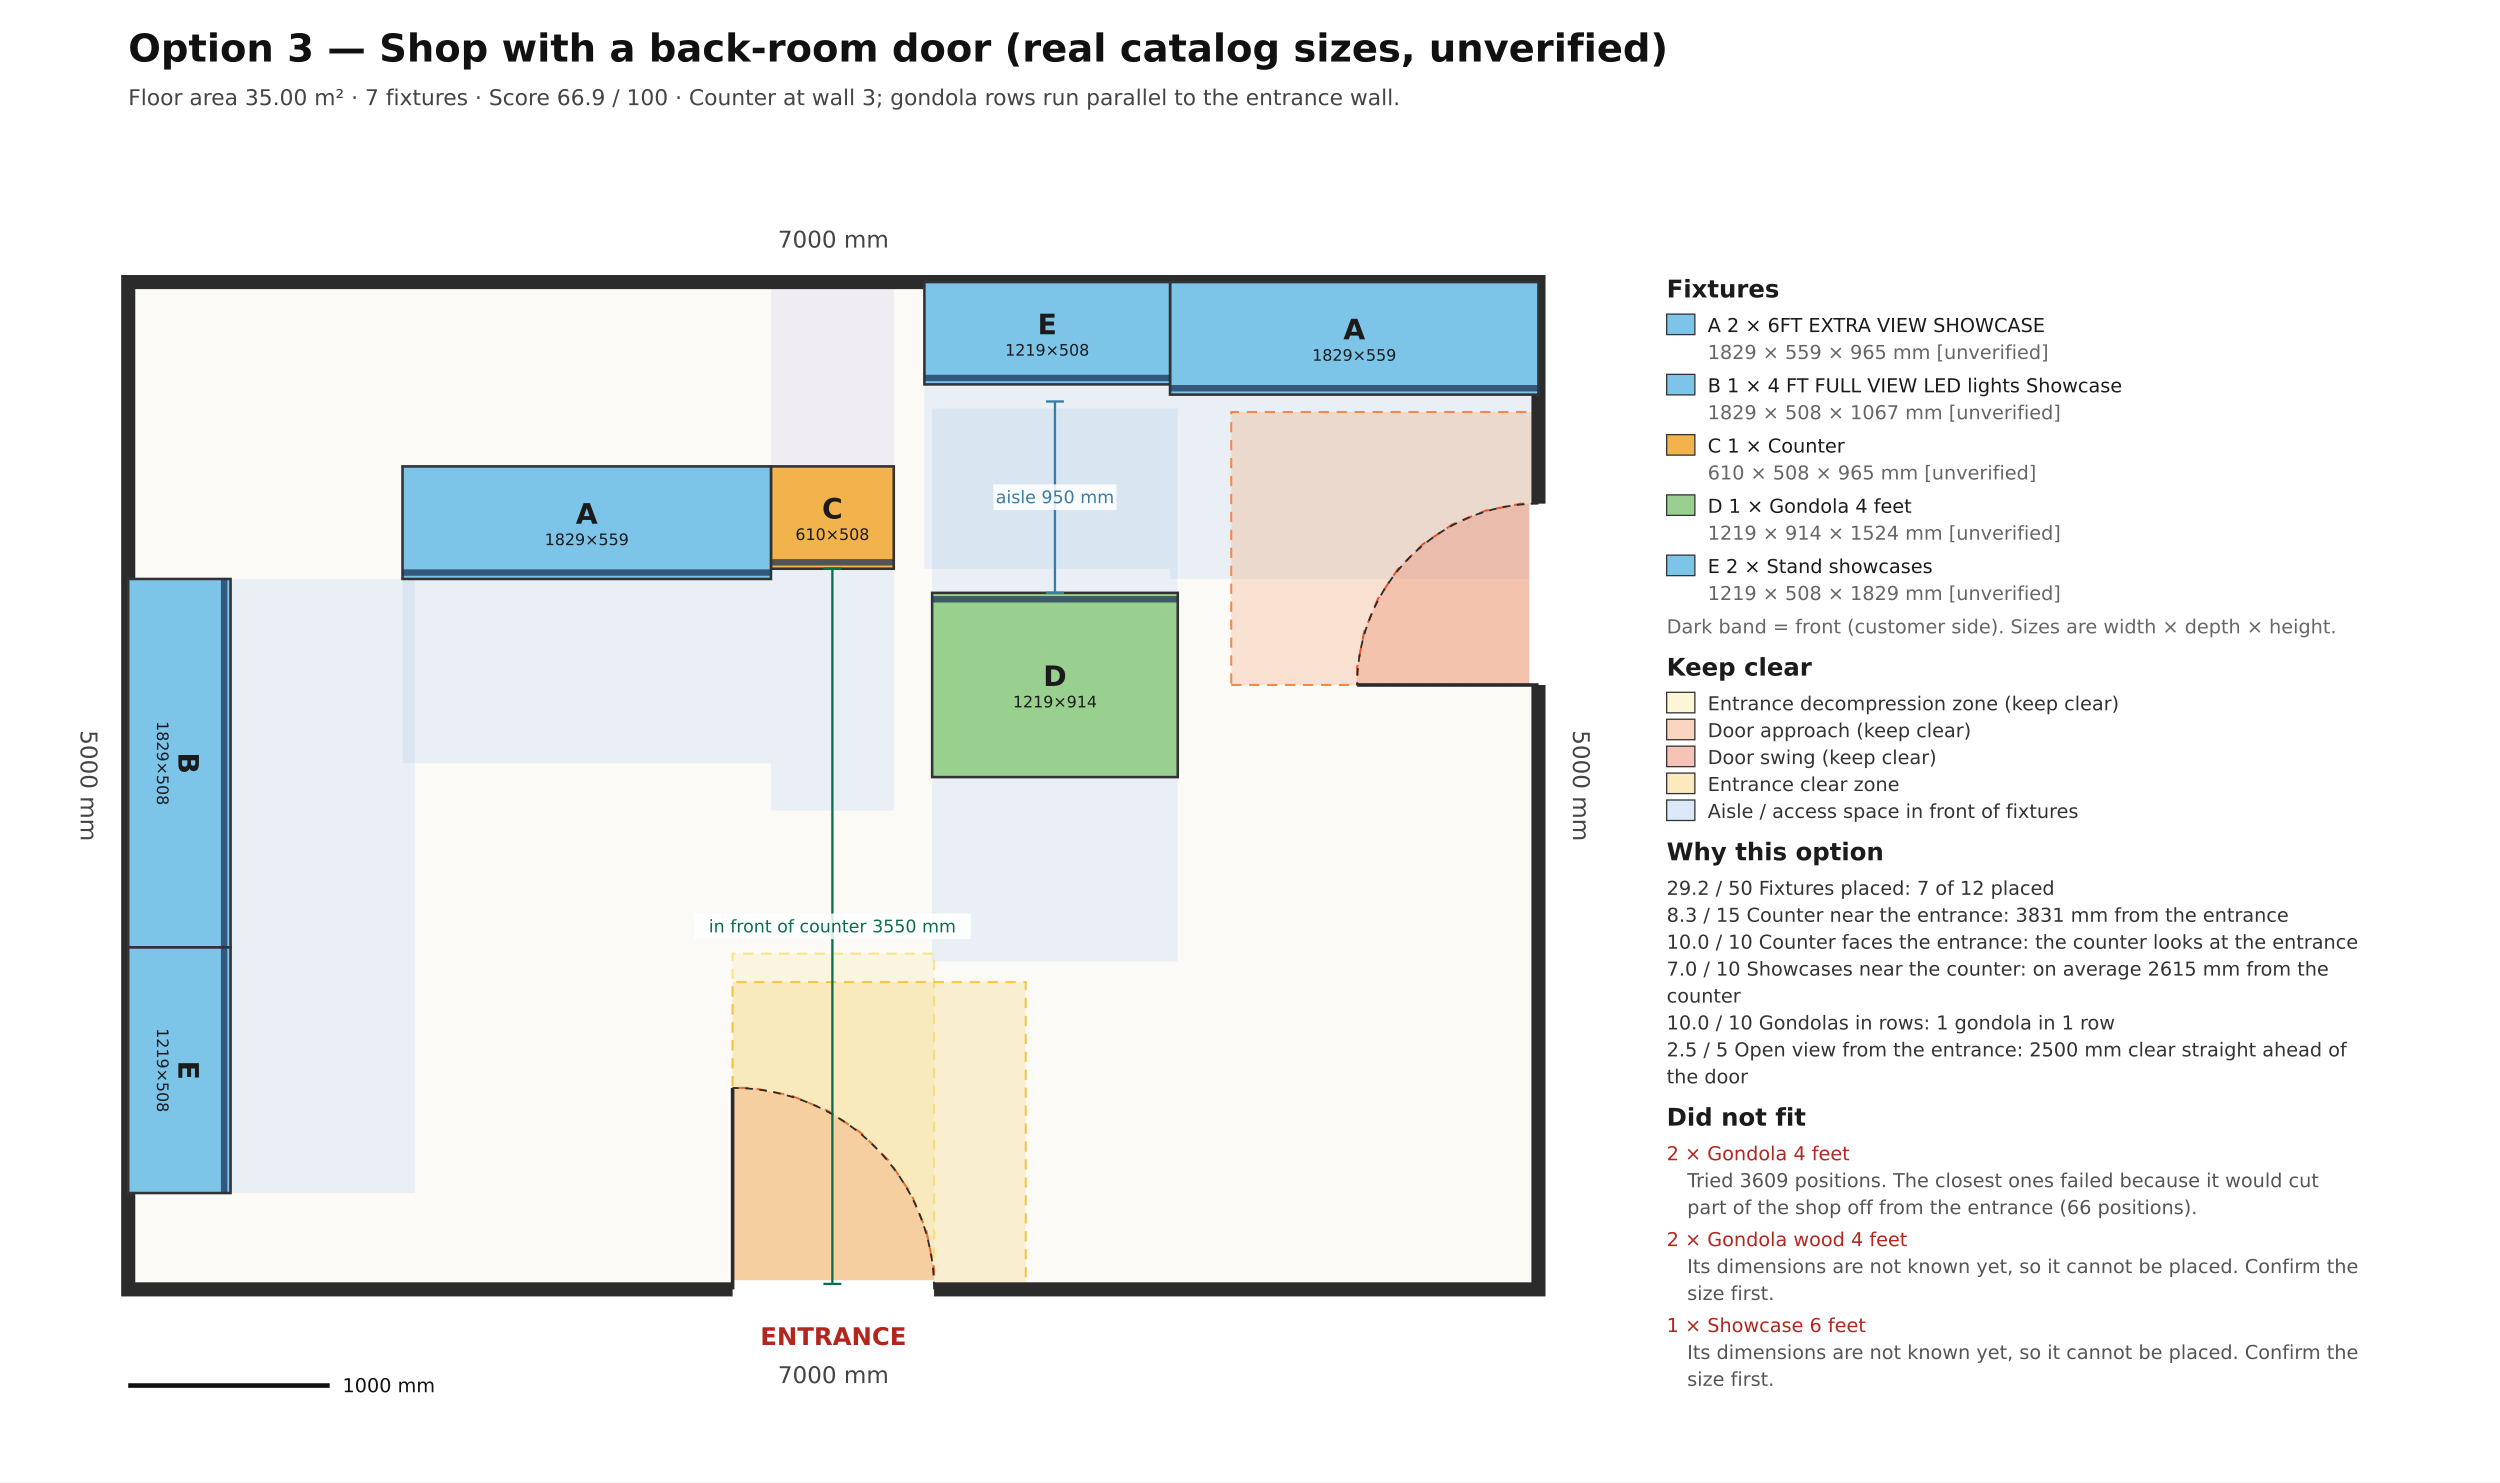
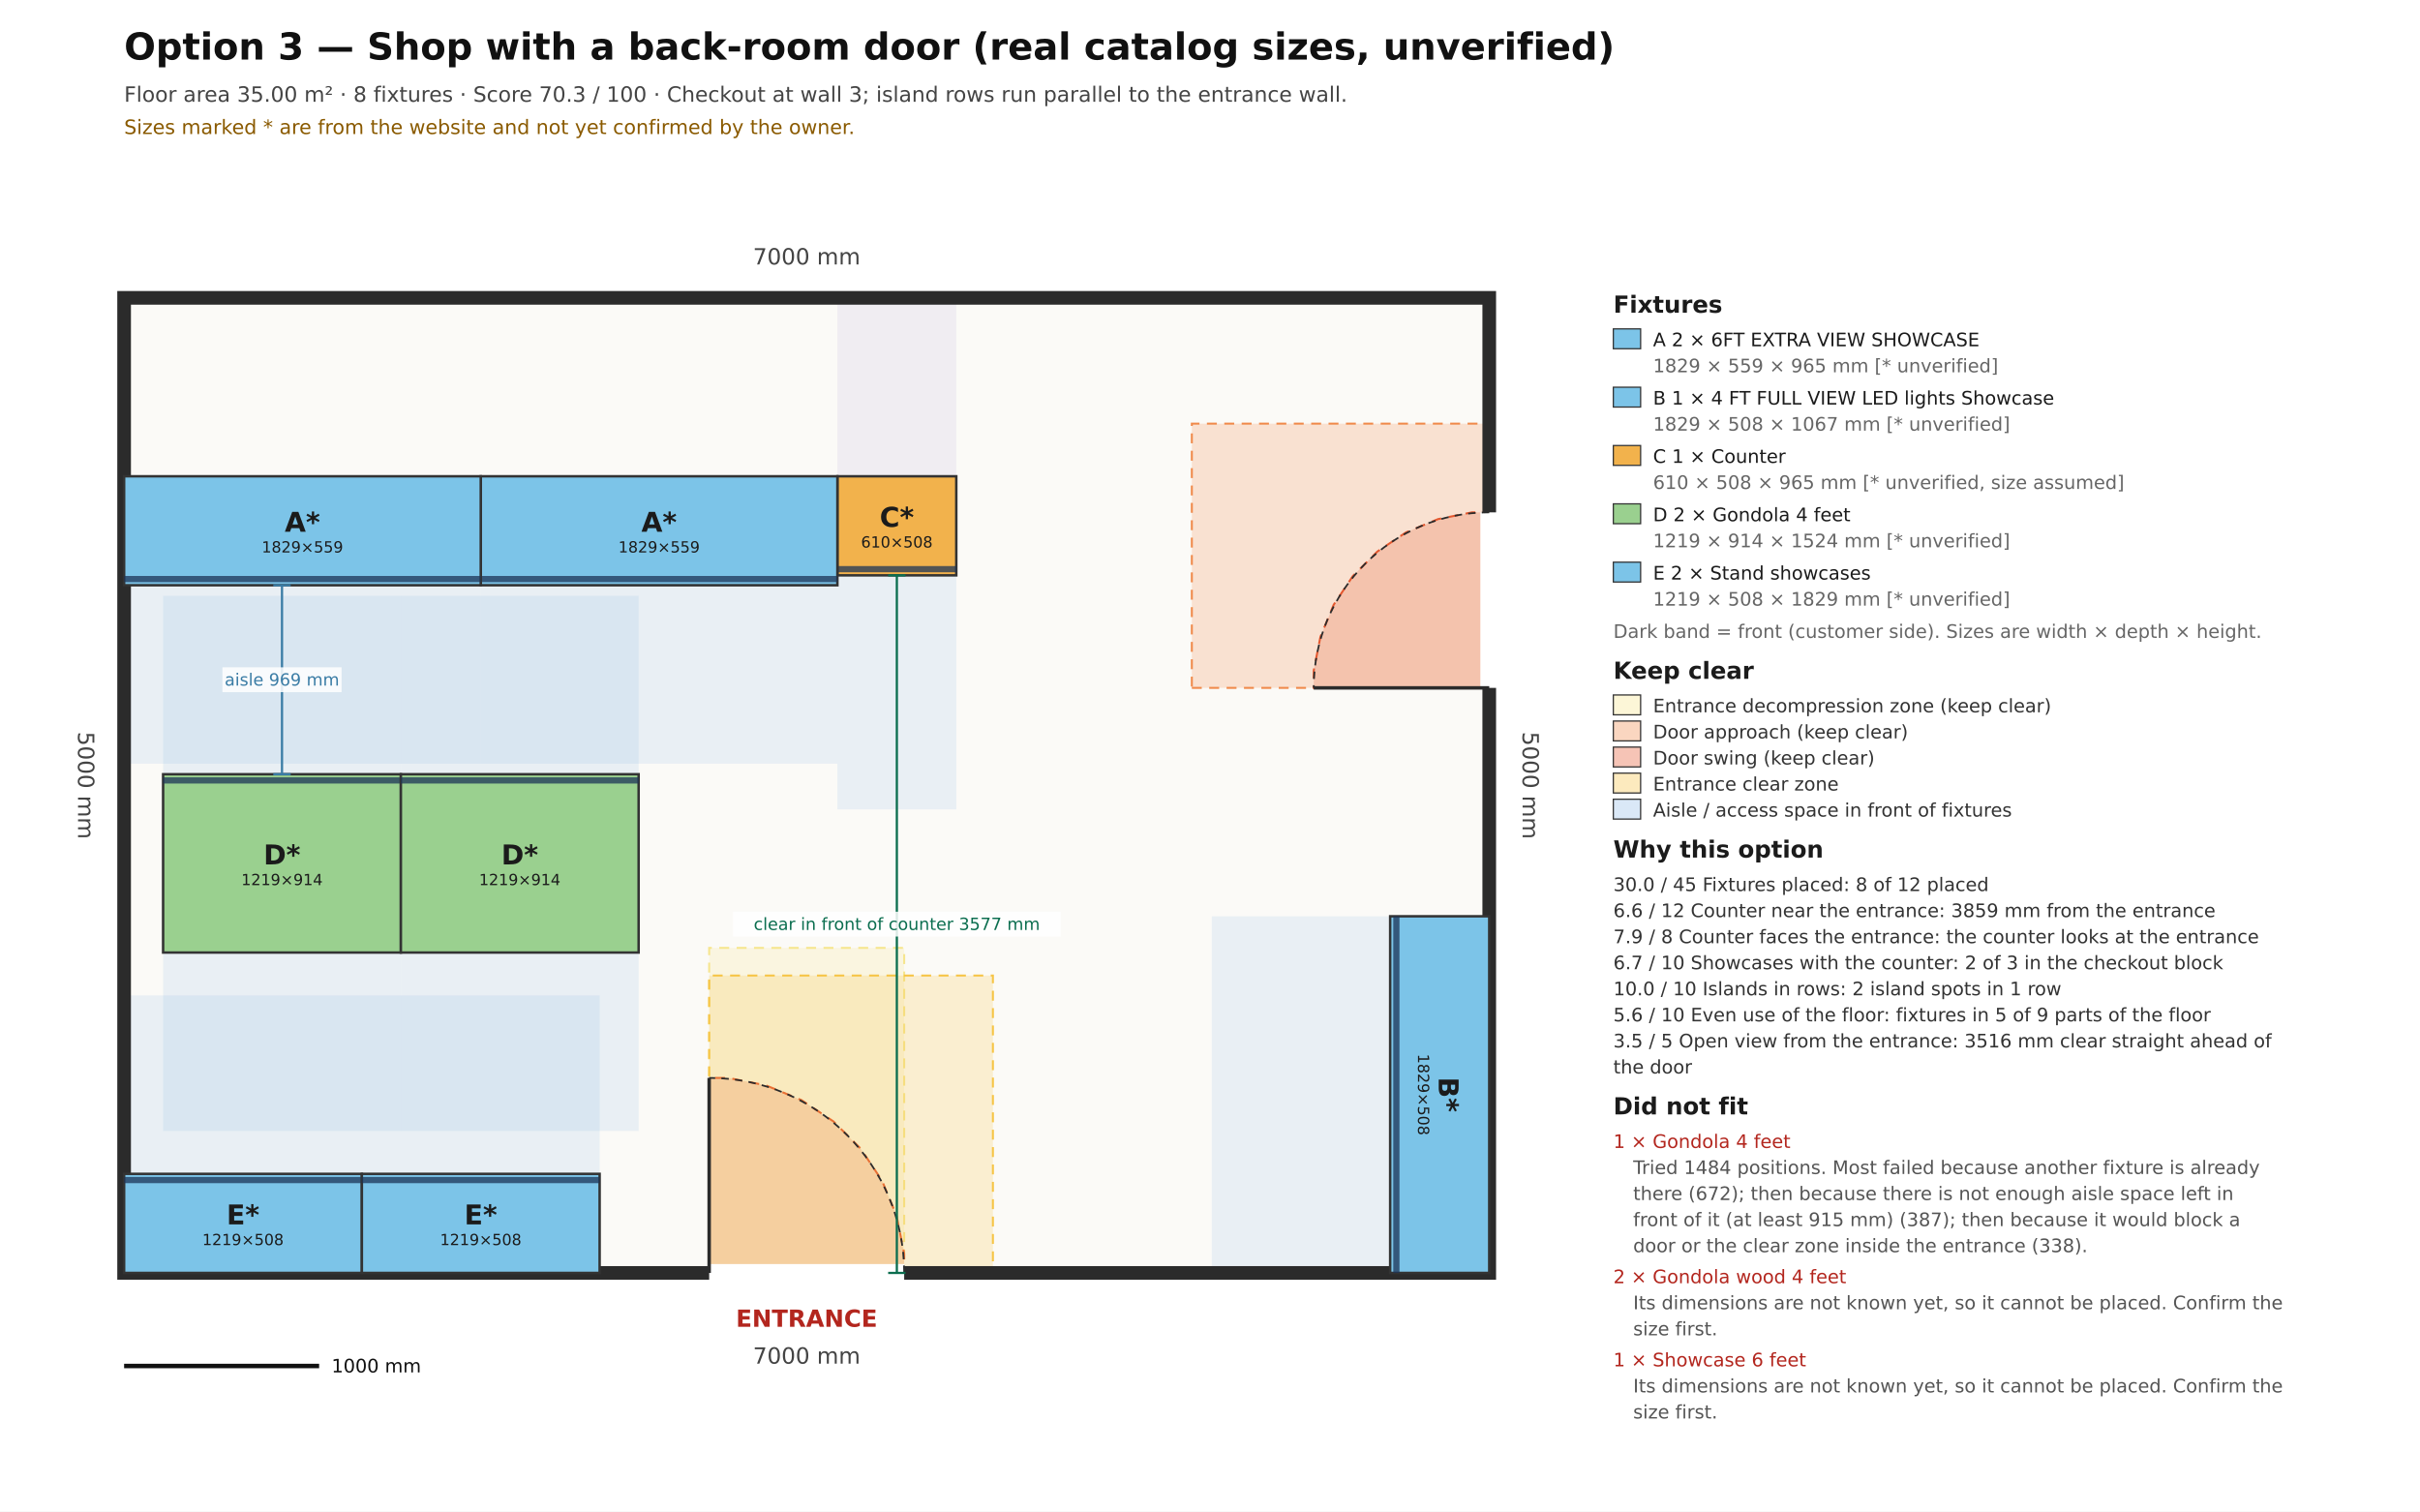
- <svg xmlns="http://www.w3.org/2000/svg" viewBox="0 0 12409.1 7356.4" width="12409.1mm" height="7356.4mm" font-family="DejaVu Sans, Arial, sans-serif">
-   <rect x="0" y="0" width="12409.1" height="7356.4" fill="#ffffff" />
+ <svg xmlns="http://www.w3.org/2000/svg" viewBox="0 0 12409.1 7750.9" width="12409.1mm" height="7750.9mm" font-family="DejaVu Sans, Arial, sans-serif">
+   <rect x="0" y="0" width="12409.1" height="7750.9" fill="#ffffff" />
  <text x="636.4" y="305.5" font-size="190.9" font-weight="bold" fill="#111111">Option 3 — Shop with a back-room door (real catalog sizes, unverified)</text>
-   <text x="636.4" y="521.8" font-size="108.2" fill="#444444">Floor area 35.00 m²  ·  7 fixtures  ·  Score 66.9 / 100  ·  Counter at wall 3; gondola rows run parallel to the entrance wall.</text>
-   <polygon data-role="room-outline" data-plan-points="0.000,0.000 7000.000,0.000 7000.000,5000.000 0.000,5000.000" points="636.364,6400.000 7636.364,6400.000 7636.364,1400.000 636.364,1400.000" fill="#fbfaf7" stroke="none" />
-   <polygon data-access-zone="f01" points="4436.4,2823.0 3826.8,2823.0 3826.8,4023.0 4436.4,4023.0" fill="#4a90d9" fill-opacity="0.10" stroke="none" />
-   <polygon data-access-zone="f01" points="4436.4,1400.0 3826.8,1400.0 3826.8,2315.0 4436.4,2315.0" fill="#8e7cc3" fill-opacity="0.10" stroke="none" />
-   <polygon data-access-zone="f02" points="3826.8,2873.8 1998.0,2873.8 1998.0,3788.8 3826.8,3788.8" fill="#4a90d9" fill-opacity="0.10" stroke="none" />
-   <polygon data-access-zone="f03" points="7636.4,1958.8 5807.6,1958.8 5807.6,2873.8 7636.4,2873.8" fill="#4a90d9" fill-opacity="0.10" stroke="none" />
-   <polygon data-access-zone="f04" points="1144.4,2873.8 1144.4,4702.6 2059.4,4702.6 2059.4,2873.8" fill="#4a90d9" fill-opacity="0.10" stroke="none" />
-   <polygon data-access-zone="f05" points="5807.6,1908.0 4588.4,1908.0 4588.4,2823.0 5807.6,2823.0" fill="#4a90d9" fill-opacity="0.10" stroke="none" />
-   <polygon data-access-zone="f06" points="1144.4,4702.6 1144.4,5921.8 2059.4,5921.8 2059.4,4702.6" fill="#4a90d9" fill-opacity="0.10" stroke="none" />
-   <polygon data-access-zone="f07" points="4626.8,2942.8 5846.0,2942.8 5846.0,2027.8 4626.8,2027.8" fill="#4a90d9" fill-opacity="0.10" stroke="none" />
-   <polygon data-access-zone="f07" points="4626.8,4772.2 5846.0,4772.2 5846.0,3857.2 4626.8,3857.2" fill="#4a90d9" fill-opacity="0.10" stroke="none" />
-   <polygon data-zone-id="back-room-door:door-approach" points="6111.4,3400.0 7636.4,3400.0 7636.4,2045.0 6111.4,2045.0" fill="#f08a4b" fill-opacity="0.22" stroke="#f08a4b" stroke-width="10.2" stroke-dasharray="50.9 38.2" />
-   <polygon data-zone-id="back-room-door:door-swing" points="6736.4,3400.0 7636.4,3400.0 7636.4,2500.0 7547.7,2500.0 7373.8,2534.6 7210.1,2602.4 7062.6,2700.9 6937.3,2826.3 6838.8,2973.7 6770.9,3137.5 6736.4,3311.4" fill="#e4572e" fill-opacity="0.22" stroke="#e4572e" stroke-width="10.2" stroke-dasharray="50.9 38.2" />
-   <polygon data-zone-id="entrance:decompression" points="3636.4,6400.0 4636.4,6400.0 4636.4,4733.3 3636.4,4733.3" fill="#f6e58d" fill-opacity="0.22" stroke="#f6e58d" stroke-width="10.2" stroke-dasharray="50.9 38.2" />
-   <polygon data-zone-id="entrance:door-swing" points="3636.4,6400.0 4636.4,6400.0 4636.4,6301.5 4597.9,6108.3 4522.6,5926.3 4413.1,5762.5 4273.8,5623.2 4110.0,5513.8 3928.1,5438.4 3734.9,5400.0 3636.4,5400.0" fill="#e4572e" fill-opacity="0.22" stroke="#e4572e" stroke-width="10.2" stroke-dasharray="50.9 38.2" />
-   <polygon data-zone-id="entrance:entrance-clear" points="3636.4,6400.0 5091.4,6400.0 5091.4,4875.0 3636.4,4875.0" fill="#f6c445" fill-opacity="0.22" stroke="#f6c445" stroke-width="10.2" stroke-dasharray="50.9 38.2" />
-   <polygon points="636.4,6400.0 7636.4,6400.0 7636.4,1400.0 636.4,1400.0" fill="none" stroke="#2b2b2b" stroke-width="70.0" stroke-linejoin="miter" />
-   <line data-door-id="back-room-door" x1="7636.4" y1="3400.0" x2="7636.4" y2="2500.0" stroke="#ffffff" stroke-width="91.0" />
-   <line x1="7636.4" y1="3400.0" x2="6736.4" y2="3400.0" stroke="#2b2b2b" stroke-width="17.8" />
-   <path d="M 7636.4 2500.0 A 900.0 900.0 0 0 0 6736.4 3400.0" fill="none" stroke="#2b2b2b" stroke-width="8.9" stroke-dasharray="38.2 31.8" />
-   <line data-door-id="entrance" x1="3636.4" y1="6400.0" x2="4636.4" y2="6400.0" stroke="#ffffff" stroke-width="91.0" />
-   <line x1="3636.4" y1="6400.0" x2="3636.4" y2="5400.0" stroke="#2b2b2b" stroke-width="17.8" />
-   <path d="M 4636.4 6400.0 A 1000.0 1000.0 0 0 0 3636.4 5400.0" fill="none" stroke="#2b2b2b" stroke-width="8.9" stroke-dasharray="38.2 31.8" />
-   <text x="4136.4" y="6641.8" font-size="120.9" font-weight="bold" fill="#b3261e" text-anchor="middle" dominant-baseline="middle">ENTRANCE</text>
-   <text data-wall-index="0" data-length-um="7000000" x="4136.4" y="6832.7" font-size="114.5" fill="#444444" text-anchor="middle" dominant-baseline="middle" transform="rotate(0.0 4136.4 6832.7)">7000 mm</text>
-   <text data-wall-index="1" data-length-um="5000000" x="7840.0" y="3900.0" font-size="114.5" fill="#444444" text-anchor="middle" dominant-baseline="middle" transform="rotate(90.0 7840.0 3900.0)">5000 mm</text>
-   <text data-wall-index="2" data-length-um="7000000" x="4136.4" y="1196.4" font-size="114.5" fill="#444444" text-anchor="middle" dominant-baseline="middle" transform="rotate(0.0 4136.4 1196.4)">7000 mm</text>
-   <text data-wall-index="3" data-length-um="5000000" x="432.7" y="3900.0" font-size="114.5" fill="#444444" text-anchor="middle" dominant-baseline="middle" transform="rotate(90.0 432.7 3900.0)">5000 mm</text>
-   <polygon data-placement-id="f01" data-product-id="nhf-c" data-width-um="609600" data-depth-um="508000" data-plan-points="3800.000,4085.000 3190.400,4085.000 3190.400,3577.000 3800.000,3577.000" points="4436.364,2315.000 3826.764,2315.000 3826.764,2823.000 4436.364,2823.000" fill="#f2b24c" stroke="#333333" stroke-width="12.7" />
-   <line x1="4436.4" y1="2791.2" x2="3826.8" y2="2791.2" stroke="#1d3557" stroke-width="31.8" stroke-opacity="0.75" />
-   <text x="4131.6" y="2525.6" font-size="140.0" font-weight="bold" fill="#1b1b1b" text-anchor="middle" dominant-baseline="central" transform="rotate(0.0 4131.6 2569.0)">C</text>
-   <text x="4131.6" y="2653.0" font-size="78.9" fill="#1b1b1b" text-anchor="middle" dominant-baseline="central" transform="rotate(0.0 4131.6 2569.0)">610×508</text>
-   <polygon data-placement-id="f02" data-product-id="nhf-6ft-extra-view-showcase" data-width-um="1828800" data-depth-um="558800" data-plan-points="3190.400,4085.000 1361.600,4085.000 1361.600,3526.200 3190.400,3526.200" points="3826.764,2315.000 1997.964,2315.000 1997.964,2873.800 3826.764,2873.800" fill="#7cc4e8" stroke="#333333" stroke-width="12.7" />
-   <line x1="3826.8" y1="2842.0" x2="1998.0" y2="2842.0" stroke="#1d3557" stroke-width="31.8" stroke-opacity="0.75" />
-   <text x="2912.4" y="2551.0" font-size="140.0" font-weight="bold" fill="#1b1b1b" text-anchor="middle" dominant-baseline="central" transform="rotate(0.0 2912.4 2594.4)">A</text>
-   <text x="2912.4" y="2678.4" font-size="78.9" fill="#1b1b1b" text-anchor="middle" dominant-baseline="central" transform="rotate(0.0 2912.4 2594.4)">1829×559</text>
-   <polygon data-placement-id="f03" data-product-id="nhf-6ft-extra-view-showcase" data-width-um="1828800" data-depth-um="558800" data-plan-points="7000.000,5000.000 5171.200,5000.000 5171.200,4441.200 7000.000,4441.200" points="7636.364,1400.000 5807.564,1400.000 5807.564,1958.800 7636.364,1958.800" fill="#7cc4e8" stroke="#333333" stroke-width="12.7" />
-   <line x1="7636.4" y1="1927.0" x2="5807.6" y2="1927.0" stroke="#1d3557" stroke-width="31.8" stroke-opacity="0.75" />
-   <text x="6722.0" y="1636.0" font-size="140.0" font-weight="bold" fill="#1b1b1b" text-anchor="middle" dominant-baseline="central" transform="rotate(0.0 6722.0 1679.4)">A</text>
-   <text x="6722.0" y="1763.4" font-size="78.9" fill="#1b1b1b" text-anchor="middle" dominant-baseline="central" transform="rotate(0.0 6722.0 1679.4)">1829×559</text>
-   <polygon data-placement-id="f04" data-product-id="nhf-6ft-full-view-led-lights-showcase" data-width-um="1828800" data-depth-um="508000" data-plan-points="0.000,3526.200 0.000,1697.400 508.000,1697.400 508.000,3526.200" points="636.364,2873.800 636.364,4702.600 1144.364,4702.600 1144.364,2873.800" fill="#7cc4e8" stroke="#333333" stroke-width="12.7" />
-   <line x1="1112.5" y1="2873.8" x2="1112.5" y2="4702.6" stroke="#1d3557" stroke-width="31.8" stroke-opacity="0.75" />
-   <text x="890.4" y="3744.8" font-size="140.0" font-weight="bold" fill="#1b1b1b" text-anchor="middle" dominant-baseline="central" transform="rotate(90.0 890.4 3788.2)">B</text>
-   <text x="890.4" y="3872.2" font-size="78.9" fill="#1b1b1b" text-anchor="middle" dominant-baseline="central" transform="rotate(90.0 890.4 3788.2)">1829×508</text>
-   <polygon data-placement-id="f05" data-product-id="nhf-s-1" data-width-um="1219200" data-depth-um="508000" data-plan-points="5171.200,5000.000 3952.000,5000.000 3952.000,4492.000 5171.200,4492.000" points="5807.564,1400.000 4588.364,1400.000 4588.364,1908.000 5807.564,1908.000" fill="#7cc4e8" stroke="#333333" stroke-width="12.7" />
-   <line x1="5807.6" y1="1876.2" x2="4588.4" y2="1876.2" stroke="#1d3557" stroke-width="31.8" stroke-opacity="0.75" />
-   <text x="5198.0" y="1610.6" font-size="140.0" font-weight="bold" fill="#1b1b1b" text-anchor="middle" dominant-baseline="central" transform="rotate(0.0 5198.0 1654.0)">E</text>
-   <text x="5198.0" y="1738.0" font-size="78.9" fill="#1b1b1b" text-anchor="middle" dominant-baseline="central" transform="rotate(0.0 5198.0 1654.0)">1219×508</text>
-   <polygon data-placement-id="f06" data-product-id="nhf-s-1" data-width-um="1219200" data-depth-um="508000" data-plan-points="0.000,1697.400 0.000,478.200 508.000,478.200 508.000,1697.400" points="636.364,4702.600 636.364,5921.800 1144.364,5921.800 1144.364,4702.600" fill="#7cc4e8" stroke="#333333" stroke-width="12.7" />
-   <line x1="1112.5" y1="4702.6" x2="1112.5" y2="5921.8" stroke="#1d3557" stroke-width="31.8" stroke-opacity="0.75" />
-   <text x="890.4" y="5268.8" font-size="140.0" font-weight="bold" fill="#1b1b1b" text-anchor="middle" dominant-baseline="central" transform="rotate(90.0 890.4 5312.2)">E</text>
-   <text x="890.4" y="5396.2" font-size="78.9" fill="#1b1b1b" text-anchor="middle" dominant-baseline="central" transform="rotate(90.0 890.4 5312.2)">1219×508</text>
-   <polygon data-placement-id="f07" data-product-id="nhf-g" data-width-um="1219200" data-depth-um="914400" data-plan-points="3990.400,2542.800 5209.600,2542.800 5209.600,3457.200 3990.400,3457.200" points="4626.764,3857.200 5845.964,3857.200 5845.964,2942.800 4626.764,2942.800" fill="#9ad08f" stroke="#333333" stroke-width="12.7" />
-   <line x1="4626.8" y1="2974.6" x2="5846.0" y2="2974.6" stroke="#1d3557" stroke-width="31.8" stroke-opacity="0.75" />
-   <text x="5236.4" y="3356.6" font-size="140.0" font-weight="bold" fill="#1b1b1b" text-anchor="middle" dominant-baseline="central" transform="rotate(0.0 5236.4 3400.0)">D</text>
-   <text x="5236.4" y="3484.0" font-size="78.9" fill="#1b1b1b" text-anchor="middle" dominant-baseline="central" transform="rotate(0.0 5236.4 3400.0)">1219×914</text>
-   <line data-aisle="main" data-width-um="3550000" x1="4131.6" y1="2823.0" x2="4131.6" y2="6373.0" stroke="#0b6e4f" stroke-width="11.5" />
-   <line x1="4176.1" y1="2823.0" x2="4087.0" y2="2823.0" stroke="#0b6e4f" stroke-width="11.5" />
-   <line x1="4176.1" y1="6373.0" x2="4087.0" y2="6373.0" stroke="#0b6e4f" stroke-width="11.5" />
-   <rect x="3444.3" y="4534.4" width="1374.5" height="127.3" fill="#ffffff" fill-opacity="0.85" />
-   <text x="4131.6" y="4598.0" font-size="86.5" fill="#0b6e4f" text-anchor="middle" dominant-baseline="central">in front of counter 3550 mm</text>
-   <line data-aisle="secondary" data-width-um="950000" x1="5236.4" y1="2942.8" x2="5236.4" y2="1992.8" stroke="#3a7ca5" stroke-width="11.5" />
-   <line x1="5191.8" y1="2942.8" x2="5280.9" y2="2942.8" stroke="#3a7ca5" stroke-width="11.5" />
-   <line x1="5191.8" y1="1992.8" x2="5280.9" y2="1992.8" stroke="#3a7ca5" stroke-width="11.5" />
-   <rect x="4930.9" y="2404.2" width="610.9" height="127.3" fill="#ffffff" fill-opacity="0.85" />
-   <text x="5236.4" y="2467.8" font-size="86.5" fill="#3a7ca5" text-anchor="middle" dominant-baseline="central">aisle 950 mm</text>
-   <line x1="636.4" y1="6877.3" x2="1636.4" y2="6877.3" stroke="#111111" stroke-width="22.9" />
-   <text x="1700.0" y="6877.3" font-size="95.5" fill="#111111" dominant-baseline="central">1000 mm</text>
-   <text x="8272.7" y="1476.4" font-size="120.9" font-weight="bold" fill="#1b1b1b">Fixtures</text>
-   <rect x="8272.7" y="1559.1" width="140.0" height="101.8" fill="#7cc4e8" fill-opacity="1" stroke="#333333" stroke-width="6.4" />
-   <text x="8476.4" y="1648.2" font-size="95.5" fill="#1b1b1b">A 2 × 6FT EXTRA VIEW SHOWCASE</text>
-   <text x="8476.4" y="1781.8" font-size="95.5" fill="#666666">1829 × 559 × 965 mm [unverified]</text>
-   <rect x="8272.7" y="1858.2" width="140.0" height="101.8" fill="#7cc4e8" fill-opacity="1" stroke="#333333" stroke-width="6.4" />
-   <text x="8476.4" y="1947.3" font-size="95.5" fill="#1b1b1b">B 1 × 4 FT FULL VIEW LED lights Showcase</text>
-   <text x="8476.4" y="2080.9" font-size="95.5" fill="#666666">1829 × 508 × 1067 mm [unverified]</text>
-   <rect x="8272.7" y="2157.3" width="140.0" height="101.8" fill="#f2b24c" fill-opacity="1" stroke="#333333" stroke-width="6.4" />
-   <text x="8476.4" y="2246.4" font-size="95.5" fill="#1b1b1b">C 1 × Counter</text>
-   <text x="8476.4" y="2380.0" font-size="95.5" fill="#666666">610 × 508 × 965 mm [unverified]</text>
-   <rect x="8272.7" y="2456.4" width="140.0" height="101.8" fill="#9ad08f" fill-opacity="1" stroke="#333333" stroke-width="6.4" />
-   <text x="8476.4" y="2545.5" font-size="95.5" fill="#1b1b1b">D 1 × Gondola 4 feet</text>
-   <text x="8476.4" y="2679.1" font-size="95.5" fill="#666666">1219 × 914 × 1524 mm [unverified]</text>
-   <rect x="8272.7" y="2755.5" width="140.0" height="101.8" fill="#7cc4e8" fill-opacity="1" stroke="#333333" stroke-width="6.4" />
-   <text x="8476.4" y="2844.5" font-size="95.5" fill="#1b1b1b">E 2 × Stand showcases</text>
-   <text x="8476.4" y="2978.2" font-size="95.5" fill="#666666">1219 × 508 × 1829 mm [unverified]</text>
-   <text x="8272.7" y="3143.6" font-size="95.5" fill="#666666">Dark band = front (customer side). Sizes are width × depth × height.</text>
-   <text x="8272.7" y="3353.6" font-size="120.9" font-weight="bold" fill="#1b1b1b">Keep clear</text>
-   <rect x="8272.7" y="3436.4" width="140.0" height="101.8" fill="#f6e58d" fill-opacity="0.35" stroke="#333333" stroke-width="6.4" />
-   <text x="8476.4" y="3525.5" font-size="95.5" fill="#333333">Entrance decompression zone (keep clear)</text>
-   <rect x="8272.7" y="3570.0" width="140.0" height="101.8" fill="#f08a4b" fill-opacity="0.35" stroke="#333333" stroke-width="6.4" />
-   <text x="8476.4" y="3659.1" font-size="95.5" fill="#333333">Door approach (keep clear)</text>
-   <rect x="8272.7" y="3703.6" width="140.0" height="101.8" fill="#e4572e" fill-opacity="0.35" stroke="#333333" stroke-width="6.4" />
-   <text x="8476.4" y="3792.7" font-size="95.5" fill="#333333">Door swing (keep clear)</text>
-   <rect x="8272.7" y="3837.3" width="140.0" height="101.8" fill="#f6c445" fill-opacity="0.35" stroke="#333333" stroke-width="6.4" />
-   <text x="8476.4" y="3926.4" font-size="95.5" fill="#333333">Entrance clear zone</text>
-   <rect x="8272.7" y="3970.9" width="140.0" height="101.8" fill="#4a90d9" fill-opacity="0.2" stroke="#333333" stroke-width="6.4" />
-   <text x="8476.4" y="4060.0" font-size="95.5" fill="#333333">Aisle / access space in front of fixtures</text>
-   <text x="8272.7" y="4270.0" font-size="120.9" font-weight="bold" fill="#1b1b1b">Why this option</text>
-   <text x="8272.7" y="4441.8" font-size="95.5" fill="#333333">29.2 / 50 Fixtures placed: 7 of 12 placed</text>
-   <text x="8272.7" y="4575.5" font-size="95.5" fill="#333333">8.3 / 15 Counter near the entrance: 3831 mm from the entrance</text>
-   <text x="8272.7" y="4709.1" font-size="95.5" fill="#333333">10.0 / 10 Counter faces the entrance: the counter looks at the entrance</text>
-   <text x="8272.7" y="4842.7" font-size="95.5" fill="#333333">7.0 / 10 Showcases near the counter: on average 2615 mm from the</text>
-   <text x="8272.7" y="4976.4" font-size="95.5" fill="#333333">counter</text>
-   <text x="8272.7" y="5110.0" font-size="95.5" fill="#333333">10.0 / 10 Gondolas in rows: 1 gondola in 1 row</text>
-   <text x="8272.7" y="5243.6" font-size="95.5" fill="#333333">2.5 / 5 Open view from the entrance: 2500 mm clear straight ahead of</text>
-   <text x="8272.7" y="5377.3" font-size="95.5" fill="#333333">the door</text>
-   <text x="8272.7" y="5587.3" font-size="120.9" font-weight="bold" fill="#1b1b1b">Did not fit</text>
-   <text x="8272.7" y="5759.1" font-size="95.5" fill="#b3261e">2 × Gondola 4 feet</text>
-   <text x="8374.5" y="5892.7" font-size="95.5" fill="#555555">Tried 3609 positions. The closest ones failed because it would cut</text>
-   <text x="8374.5" y="6026.4" font-size="95.5" fill="#555555">part of the shop off from the entrance (66 positions).</text>
-   <text x="8272.7" y="6185.5" font-size="95.5" fill="#b3261e">2 × Gondola wood 4 feet</text>
-   <text x="8374.5" y="6319.1" font-size="95.5" fill="#555555">Its dimensions are not known yet, so it cannot be placed. Confirm the</text>
-   <text x="8374.5" y="6452.7" font-size="95.5" fill="#555555">size first.</text>
-   <text x="8272.7" y="6611.8" font-size="95.5" fill="#b3261e">1 × Showcase 6 feet</text>
-   <text x="8374.5" y="6745.5" font-size="95.5" fill="#555555">Its dimensions are not known yet, so it cannot be placed. Confirm the</text>
-   <text x="8374.5" y="6879.1" font-size="95.5" fill="#555555">size first.</text>
+   <text x="636.4" y="521.8" font-size="108.2" fill="#444444">Floor area 35.00 m²  ·  8 fixtures  ·  Score 70.3 / 100  ·  Checkout at wall 3; island rows run parallel to the entrance wall.</text>
+   <text x="636.4" y="687.3" font-size="101.8" fill="#8a5a00">Sizes marked * are from the website and not yet confirmed by the owner.</text>
+   <polygon data-role="room-outline" data-plan-points="0.000,0.000 7000.000,0.000 7000.000,5000.000 0.000,5000.000" points="636.364,6527.273 7636.364,6527.273 7636.364,1527.273 636.364,1527.273" fill="#fbfaf7" stroke="none" />
+   <polygon data-access-zone="f01" points="4903.6,2950.3 4294.0,2950.3 4294.0,4150.3 4903.6,4150.3" fill="#4a90d9" fill-opacity="0.10" stroke="none" />
+   <polygon data-access-zone="f01" points="4903.6,1527.3 4294.0,1527.3 4294.0,2442.3 4903.6,2442.3" fill="#8e7cc3" fill-opacity="0.10" stroke="none" />
+   <polygon data-access-zone="f02" points="4294.0,3001.1 2465.2,3001.1 2465.2,3916.1 4294.0,3916.1" fill="#4a90d9" fill-opacity="0.10" stroke="none" />
+   <polygon data-access-zone="f03" points="2465.2,3001.1 636.4,3001.1 636.4,3916.1 2465.2,3916.1" fill="#4a90d9" fill-opacity="0.10" stroke="none" />
+   <polygon data-access-zone="f04" points="7128.4,6527.3 7128.4,4698.5 6213.4,4698.5 6213.4,6527.3" fill="#4a90d9" fill-opacity="0.10" stroke="none" />
+   <polygon data-access-zone="f05" points="636.4,6019.3 1855.6,6019.3 1855.6,5104.3 636.4,5104.3" fill="#4a90d9" fill-opacity="0.10" stroke="none" />
+   <polygon data-access-zone="f06" points="1855.6,6019.3 3074.8,6019.3 3074.8,5104.3 1855.6,5104.3" fill="#4a90d9" fill-opacity="0.10" stroke="none" />
+   <polygon data-access-zone="f07" points="836.4,3970.1 2055.6,3970.1 2055.6,3055.1 836.4,3055.1" fill="#4a90d9" fill-opacity="0.10" stroke="none" />
+   <polygon data-access-zone="f07" points="836.4,5799.5 2055.6,5799.5 2055.6,4884.5 836.4,4884.5" fill="#4a90d9" fill-opacity="0.10" stroke="none" />
+   <polygon data-access-zone="f08" points="2055.6,3970.1 3274.8,3970.1 3274.8,3055.1 2055.6,3055.1" fill="#4a90d9" fill-opacity="0.10" stroke="none" />
+   <polygon data-access-zone="f08" points="2055.6,5799.5 3274.8,5799.5 3274.8,4884.5 2055.6,4884.5" fill="#4a90d9" fill-opacity="0.10" stroke="none" />
+   <polygon data-zone-id="back-room-door:door-approach" points="6111.4,3527.3 7636.4,3527.3 7636.4,2172.3 6111.4,2172.3" fill="#f08a4b" fill-opacity="0.22" stroke="#f08a4b" stroke-width="10.2" stroke-dasharray="50.9 38.2" />
+   <polygon data-zone-id="back-room-door:door-swing" points="6736.4,3527.3 7636.4,3527.3 7636.4,2627.3 7547.7,2627.3 7373.8,2661.9 7210.1,2729.7 7062.6,2828.2 6937.3,2953.6 6838.8,3101.0 6770.9,3264.8 6736.4,3438.6" fill="#e4572e" fill-opacity="0.22" stroke="#e4572e" stroke-width="10.2" stroke-dasharray="50.9 38.2" />
+   <polygon data-zone-id="entrance:decompression" points="3636.4,6527.3 4636.4,6527.3 4636.4,4860.6 3636.4,4860.6" fill="#f6e58d" fill-opacity="0.22" stroke="#f6e58d" stroke-width="10.2" stroke-dasharray="50.9 38.2" />
+   <polygon data-zone-id="entrance:door-swing" points="3636.4,6527.3 4636.4,6527.3 4636.4,6428.8 4597.9,6235.6 4522.6,6053.6 4413.1,5889.8 4273.8,5750.5 4110.0,5641.1 3928.1,5565.7 3734.9,5527.3 3636.4,5527.3" fill="#e4572e" fill-opacity="0.22" stroke="#e4572e" stroke-width="10.2" stroke-dasharray="50.9 38.2" />
+   <polygon data-zone-id="entrance:entrance-clear" points="3636.4,6527.3 5091.4,6527.3 5091.4,5002.3 3636.4,5002.3" fill="#f6c445" fill-opacity="0.22" stroke="#f6c445" stroke-width="10.2" stroke-dasharray="50.9 38.2" />
+   <polygon points="636.4,6527.3 7636.4,6527.3 7636.4,1527.3 636.4,1527.3" fill="none" stroke="#2b2b2b" stroke-width="70.0" stroke-linejoin="miter" />
+   <line data-door-id="back-room-door" x1="7636.4" y1="3527.3" x2="7636.4" y2="2627.3" stroke="#ffffff" stroke-width="91.0" />
+   <line x1="7636.4" y1="3527.3" x2="6736.4" y2="3527.3" stroke="#2b2b2b" stroke-width="17.8" />
+   <path d="M 7636.4 2627.3 A 900.0 900.0 0 0 0 6736.4 3527.3" fill="none" stroke="#2b2b2b" stroke-width="8.9" stroke-dasharray="38.2 31.8" />
+   <line data-door-id="entrance" x1="3636.4" y1="6527.3" x2="4636.4" y2="6527.3" stroke="#ffffff" stroke-width="91.0" />
+   <line x1="3636.4" y1="6527.3" x2="3636.4" y2="5527.3" stroke="#2b2b2b" stroke-width="17.8" />
+   <path d="M 4636.4 6527.3 A 1000.0 1000.0 0 0 0 3636.4 5527.3" fill="none" stroke="#2b2b2b" stroke-width="8.9" stroke-dasharray="38.2 31.8" />
+   <text x="4136.4" y="6769.1" font-size="120.9" font-weight="bold" fill="#b3261e" text-anchor="middle" dominant-baseline="middle">ENTRANCE</text>
+   <text data-wall-index="0" data-length-um="7000000" x="4136.4" y="6960.0" font-size="114.5" fill="#444444" text-anchor="middle" dominant-baseline="middle" transform="rotate(0.0 4136.4 6960.0)">7000 mm</text>
+   <text data-wall-index="1" data-length-um="5000000" x="7840.0" y="4027.3" font-size="114.5" fill="#444444" text-anchor="middle" dominant-baseline="middle" transform="rotate(90.0 7840.0 4027.3)">5000 mm</text>
+   <text data-wall-index="2" data-length-um="7000000" x="4136.4" y="1323.6" font-size="114.5" fill="#444444" text-anchor="middle" dominant-baseline="middle" transform="rotate(0.0 4136.4 1323.6)">7000 mm</text>
+   <text data-wall-index="3" data-length-um="5000000" x="432.7" y="4027.3" font-size="114.5" fill="#444444" text-anchor="middle" dominant-baseline="middle" transform="rotate(90.0 432.7 4027.3)">5000 mm</text>
+   <polygon data-placement-id="f01" data-product-id="nhf-c" data-width-um="609600" data-depth-um="508000" data-plan-points="4267.200,4085.000 3657.600,4085.000 3657.600,3577.000 4267.200,3577.000" points="4903.564,2442.273 4293.964,2442.273 4293.964,2950.273 4903.564,2950.273" fill="#f2b24c" stroke="#333333" stroke-width="12.7" />
+   <line x1="4903.6" y1="2918.5" x2="4294.0" y2="2918.5" stroke="#1d3557" stroke-width="31.8" stroke-opacity="0.75" />
+   <text data-label-for="f01" x="4598.8" y="2652.9" font-size="140.0" font-weight="bold" fill="#1b1b1b" text-anchor="middle" dominant-baseline="central" transform="rotate(0.0 4598.8 2696.3)">C*</text>
+   <text x="4598.8" y="2780.3" font-size="78.9" fill="#1b1b1b" text-anchor="middle" dominant-baseline="central" transform="rotate(0.0 4598.8 2696.3)">610×508</text>
+   <polygon data-placement-id="f02" data-product-id="nhf-6ft-extra-view-showcase" data-width-um="1828800" data-depth-um="558800" data-plan-points="3657.600,4085.000 1828.800,4085.000 1828.800,3526.200 3657.600,3526.200" points="4293.964,2442.273 2465.164,2442.273 2465.164,3001.073 4293.964,3001.073" fill="#7cc4e8" stroke="#333333" stroke-width="12.7" />
+   <line x1="4294.0" y1="2969.3" x2="2465.2" y2="2969.3" stroke="#1d3557" stroke-width="31.8" stroke-opacity="0.75" />
+   <text data-label-for="f02" x="3379.6" y="2678.3" font-size="140.0" font-weight="bold" fill="#1b1b1b" text-anchor="middle" dominant-baseline="central" transform="rotate(0.0 3379.6 2721.7)">A*</text>
+   <text x="3379.6" y="2805.7" font-size="78.9" fill="#1b1b1b" text-anchor="middle" dominant-baseline="central" transform="rotate(0.0 3379.6 2721.7)">1829×559</text>
+   <polygon data-placement-id="f03" data-product-id="nhf-6ft-extra-view-showcase" data-width-um="1828800" data-depth-um="558800" data-plan-points="1828.800,4085.000 0.000,4085.000 0.000,3526.200 1828.800,3526.200" points="2465.164,2442.273 636.364,2442.273 636.364,3001.073 2465.164,3001.073" fill="#7cc4e8" stroke="#333333" stroke-width="12.7" />
+   <line x1="2465.2" y1="2969.3" x2="636.4" y2="2969.3" stroke="#1d3557" stroke-width="31.8" stroke-opacity="0.75" />
+   <text data-label-for="f03" x="1550.8" y="2678.3" font-size="140.0" font-weight="bold" fill="#1b1b1b" text-anchor="middle" dominant-baseline="central" transform="rotate(0.0 1550.8 2721.7)">A*</text>
+   <text x="1550.8" y="2805.7" font-size="78.9" fill="#1b1b1b" text-anchor="middle" dominant-baseline="central" transform="rotate(0.0 1550.8 2721.7)">1829×559</text>
+   <polygon data-placement-id="f04" data-product-id="nhf-6ft-full-view-led-lights-showcase" data-width-um="1828800" data-depth-um="508000" data-plan-points="7000.000,0.000 7000.000,1828.800 6492.000,1828.800 6492.000,0.000" points="7636.364,6527.273 7636.364,4698.473 7128.364,4698.473 7128.364,6527.273" fill="#7cc4e8" stroke="#333333" stroke-width="12.7" />
+   <line x1="7160.2" y1="6527.3" x2="7160.2" y2="4698.5" stroke="#1d3557" stroke-width="31.8" stroke-opacity="0.75" />
+   <text data-label-for="f04" x="7382.4" y="5569.5" font-size="140.0" font-weight="bold" fill="#1b1b1b" text-anchor="middle" dominant-baseline="central" transform="rotate(90.0 7382.4 5612.9)">B*</text>
+   <text x="7382.4" y="5696.9" font-size="78.9" fill="#1b1b1b" text-anchor="middle" dominant-baseline="central" transform="rotate(90.0 7382.4 5612.9)">1829×508</text>
+   <polygon data-placement-id="f05" data-product-id="nhf-s-1" data-width-um="1219200" data-depth-um="508000" data-plan-points="0.000,0.000 1219.200,0.000 1219.200,508.000 0.000,508.000" points="636.364,6527.273 1855.564,6527.273 1855.564,6019.273 636.364,6019.273" fill="#7cc4e8" stroke="#333333" stroke-width="12.7" />
+   <line x1="636.4" y1="6051.1" x2="1855.6" y2="6051.1" stroke="#1d3557" stroke-width="31.8" stroke-opacity="0.75" />
+   <text data-label-for="f05" x="1246.0" y="6229.9" font-size="140.0" font-weight="bold" fill="#1b1b1b" text-anchor="middle" dominant-baseline="central" transform="rotate(0.0 1246.0 6273.3)">E*</text>
+   <text x="1246.0" y="6357.3" font-size="78.9" fill="#1b1b1b" text-anchor="middle" dominant-baseline="central" transform="rotate(0.0 1246.0 6273.3)">1219×508</text>
+   <polygon data-placement-id="f06" data-product-id="nhf-s-1" data-width-um="1219200" data-depth-um="508000" data-plan-points="1219.200,0.000 2438.400,0.000 2438.400,508.000 1219.200,508.000" points="1855.564,6527.273 3074.764,6527.273 3074.764,6019.273 1855.564,6019.273" fill="#7cc4e8" stroke="#333333" stroke-width="12.7" />
+   <line x1="1855.6" y1="6051.1" x2="3074.8" y2="6051.1" stroke="#1d3557" stroke-width="31.8" stroke-opacity="0.75" />
+   <text data-label-for="f06" x="2465.2" y="6229.9" font-size="140.0" font-weight="bold" fill="#1b1b1b" text-anchor="middle" dominant-baseline="central" transform="rotate(0.0 2465.2 6273.3)">E*</text>
+   <text x="2465.2" y="6357.3" font-size="78.9" fill="#1b1b1b" text-anchor="middle" dominant-baseline="central" transform="rotate(0.0 2465.2 6273.3)">1219×508</text>
+   <polygon data-placement-id="f07" data-product-id="nhf-g" data-width-um="1219200" data-depth-um="914400" data-plan-points="200.000,1642.800 1419.200,1642.800 1419.200,2557.200 200.000,2557.200" points="836.364,4884.473 2055.564,4884.473 2055.564,3970.073 836.364,3970.073" fill="#9ad08f" stroke="#333333" stroke-width="12.7" />
+   <line x1="836.4" y1="4001.9" x2="2055.6" y2="4001.9" stroke="#1d3557" stroke-width="31.8" stroke-opacity="0.75" />
+   <text data-label-for="f07" x="1446.0" y="4383.9" font-size="140.0" font-weight="bold" fill="#1b1b1b" text-anchor="middle" dominant-baseline="central" transform="rotate(0.0 1446.0 4427.3)">D*</text>
+   <text x="1446.0" y="4511.3" font-size="78.9" fill="#1b1b1b" text-anchor="middle" dominant-baseline="central" transform="rotate(0.0 1446.0 4427.3)">1219×914</text>
+   <polygon data-placement-id="f08" data-product-id="nhf-g" data-width-um="1219200" data-depth-um="914400" data-plan-points="1419.200,1642.800 2638.400,1642.800 2638.400,2557.200 1419.200,2557.200" points="2055.564,4884.473 3274.764,4884.473 3274.764,3970.073 2055.564,3970.073" fill="#9ad08f" stroke="#333333" stroke-width="12.7" />
+   <line x1="2055.6" y1="4001.9" x2="3274.8" y2="4001.9" stroke="#1d3557" stroke-width="31.8" stroke-opacity="0.75" />
+   <text data-label-for="f08" x="2665.2" y="4383.9" font-size="140.0" font-weight="bold" fill="#1b1b1b" text-anchor="middle" dominant-baseline="central" transform="rotate(0.0 2665.2 4427.3)">D*</text>
+   <text x="2665.2" y="4511.3" font-size="78.9" fill="#1b1b1b" text-anchor="middle" dominant-baseline="central" transform="rotate(0.0 2665.2 4427.3)">1219×914</text>
+   <line data-aisle="main" data-width-um="3577000" x1="4598.8" y1="2950.3" x2="4598.8" y2="6527.3" stroke="#0b6e4f" stroke-width="11.5" />
+   <line x1="4643.3" y1="2950.3" x2="4554.2" y2="2950.3" stroke="#0b6e4f" stroke-width="11.5" />
+   <line x1="4643.3" y1="6527.3" x2="4554.2" y2="6527.3" stroke="#0b6e4f" stroke-width="11.5" />
+   <rect x="3758.8" y="4675.1" width="1680.0" height="127.3" fill="#ffffff" fill-opacity="0.85" />
+   <text x="4598.8" y="4738.8" font-size="86.5" fill="#0b6e4f" text-anchor="middle" dominant-baseline="central">clear in front of counter 3577 mm</text>
+   <line data-aisle="secondary" data-width-um="969000" x1="1446.0" y1="3970.1" x2="1446.0" y2="3001.1" stroke="#3a7ca5" stroke-width="11.5" />
+   <line x1="1401.4" y1="3970.1" x2="1490.5" y2="3970.1" stroke="#3a7ca5" stroke-width="11.5" />
+   <line x1="1401.4" y1="3001.1" x2="1490.5" y2="3001.1" stroke="#3a7ca5" stroke-width="11.5" />
+   <rect x="1140.5" y="3421.9" width="610.9" height="127.3" fill="#ffffff" fill-opacity="0.85" />
+   <text x="1446.0" y="3485.6" font-size="86.5" fill="#3a7ca5" text-anchor="middle" dominant-baseline="central">aisle 969 mm</text>
+   <line x1="636.4" y1="7004.5" x2="1636.4" y2="7004.5" stroke="#111111" stroke-width="22.9" />
+   <text x="1700.0" y="7004.5" font-size="95.5" fill="#111111" dominant-baseline="central">1000 mm</text>
+   <text x="8272.7" y="1603.6" font-size="120.9" font-weight="bold" fill="#1b1b1b">Fixtures</text>
+   <rect x="8272.7" y="1686.4" width="140.0" height="101.8" fill="#7cc4e8" fill-opacity="1" stroke="#333333" stroke-width="6.4" />
+   <text x="8476.4" y="1775.5" font-size="95.5" fill="#1b1b1b">A 2 × 6FT EXTRA VIEW SHOWCASE</text>
+   <text x="8476.4" y="1909.1" font-size="95.5" fill="#666666">1829 × 559 × 965 mm [* unverified]</text>
+   <rect x="8272.7" y="1985.5" width="140.0" height="101.8" fill="#7cc4e8" fill-opacity="1" stroke="#333333" stroke-width="6.4" />
+   <text x="8476.4" y="2074.5" font-size="95.5" fill="#1b1b1b">B 1 × 4 FT FULL VIEW LED lights Showcase</text>
+   <text x="8476.4" y="2208.2" font-size="95.5" fill="#666666">1829 × 508 × 1067 mm [* unverified]</text>
+   <rect x="8272.7" y="2284.5" width="140.0" height="101.8" fill="#f2b24c" fill-opacity="1" stroke="#333333" stroke-width="6.4" />
+   <text x="8476.4" y="2373.6" font-size="95.5" fill="#1b1b1b">C 1 × Counter</text>
+   <text x="8476.4" y="2507.3" font-size="95.5" fill="#666666">610 × 508 × 965 mm [* unverified, size assumed]</text>
+   <rect x="8272.7" y="2583.6" width="140.0" height="101.8" fill="#9ad08f" fill-opacity="1" stroke="#333333" stroke-width="6.4" />
+   <text x="8476.4" y="2672.7" font-size="95.5" fill="#1b1b1b">D 2 × Gondola 4 feet</text>
+   <text x="8476.4" y="2806.4" font-size="95.5" fill="#666666">1219 × 914 × 1524 mm [* unverified]</text>
+   <rect x="8272.7" y="2882.7" width="140.0" height="101.8" fill="#7cc4e8" fill-opacity="1" stroke="#333333" stroke-width="6.4" />
+   <text x="8476.4" y="2971.8" font-size="95.5" fill="#1b1b1b">E 2 × Stand showcases</text>
+   <text x="8476.4" y="3105.5" font-size="95.5" fill="#666666">1219 × 508 × 1829 mm [* unverified]</text>
+   <text x="8272.7" y="3270.9" font-size="95.5" fill="#666666">Dark band = front (customer side). Sizes are width × depth × height.</text>
+   <text x="8272.7" y="3480.9" font-size="120.9" font-weight="bold" fill="#1b1b1b">Keep clear</text>
+   <rect x="8272.7" y="3563.6" width="140.0" height="101.8" fill="#f6e58d" fill-opacity="0.35" stroke="#333333" stroke-width="6.4" />
+   <text x="8476.4" y="3652.7" font-size="95.5" fill="#333333">Entrance decompression zone (keep clear)</text>
+   <rect x="8272.7" y="3697.3" width="140.0" height="101.8" fill="#f08a4b" fill-opacity="0.35" stroke="#333333" stroke-width="6.4" />
+   <text x="8476.4" y="3786.4" font-size="95.5" fill="#333333">Door approach (keep clear)</text>
+   <rect x="8272.7" y="3830.9" width="140.0" height="101.8" fill="#e4572e" fill-opacity="0.35" stroke="#333333" stroke-width="6.4" />
+   <text x="8476.4" y="3920.0" font-size="95.5" fill="#333333">Door swing (keep clear)</text>
+   <rect x="8272.7" y="3964.5" width="140.0" height="101.8" fill="#f6c445" fill-opacity="0.35" stroke="#333333" stroke-width="6.4" />
+   <text x="8476.4" y="4053.6" font-size="95.5" fill="#333333">Entrance clear zone</text>
+   <rect x="8272.7" y="4098.2" width="140.0" height="101.8" fill="#4a90d9" fill-opacity="0.2" stroke="#333333" stroke-width="6.4" />
+   <text x="8476.4" y="4187.3" font-size="95.5" fill="#333333">Aisle / access space in front of fixtures</text>
+   <text x="8272.7" y="4397.3" font-size="120.9" font-weight="bold" fill="#1b1b1b">Why this option</text>
+   <text x="8272.7" y="4569.1" font-size="95.5" fill="#333333">30.0 / 45 Fixtures placed: 8 of 12 placed</text>
+   <text x="8272.7" y="4702.7" font-size="95.5" fill="#333333">6.6 / 12 Counter near the entrance: 3859 mm from the entrance</text>
+   <text x="8272.7" y="4836.4" font-size="95.5" fill="#333333">7.9 / 8 Counter faces the entrance: the counter looks at the entrance</text>
+   <text x="8272.7" y="4970.0" font-size="95.5" fill="#333333">6.7 / 10 Showcases with the counter: 2 of 3 in the checkout block</text>
+   <text x="8272.7" y="5103.6" font-size="95.5" fill="#333333">10.0 / 10 Islands in rows: 2 island spots in 1 row</text>
+   <text x="8272.7" y="5237.3" font-size="95.5" fill="#333333">5.6 / 10 Even use of the floor: fixtures in 5 of 9 parts of the floor</text>
+   <text x="8272.7" y="5370.9" font-size="95.5" fill="#333333">3.5 / 5 Open view from the entrance: 3516 mm clear straight ahead of</text>
+   <text x="8272.7" y="5504.5" font-size="95.5" fill="#333333">the door</text>
+   <text x="8272.7" y="5714.5" font-size="120.9" font-weight="bold" fill="#1b1b1b">Did not fit</text>
+   <text x="8272.7" y="5886.4" font-size="95.5" fill="#b3261e">1 × Gondola 4 feet</text>
+   <text x="8374.5" y="6020.0" font-size="95.5" fill="#555555">Tried 1484 positions. Most failed because another fixture is already</text>
+   <text x="8374.5" y="6153.6" font-size="95.5" fill="#555555">there (672); then because there is not enough aisle space left in</text>
+   <text x="8374.5" y="6287.3" font-size="95.5" fill="#555555">front of it (at least 915 mm) (387); then because it would block a</text>
+   <text x="8374.5" y="6420.9" font-size="95.5" fill="#555555">door or the clear zone inside the entrance (338).</text>
+   <text x="8272.7" y="6580.0" font-size="95.5" fill="#b3261e">2 × Gondola wood 4 feet</text>
+   <text x="8374.5" y="6713.6" font-size="95.5" fill="#555555">Its dimensions are not known yet, so it cannot be placed. Confirm the</text>
+   <text x="8374.5" y="6847.3" font-size="95.5" fill="#555555">size first.</text>
+   <text x="8272.7" y="7006.4" font-size="95.5" fill="#b3261e">1 × Showcase 6 feet</text>
+   <text x="8374.5" y="7140.0" font-size="95.5" fill="#555555">Its dimensions are not known yet, so it cannot be placed. Confirm the</text>
+   <text x="8374.5" y="7273.6" font-size="95.5" fill="#555555">size first.</text>
</svg>
